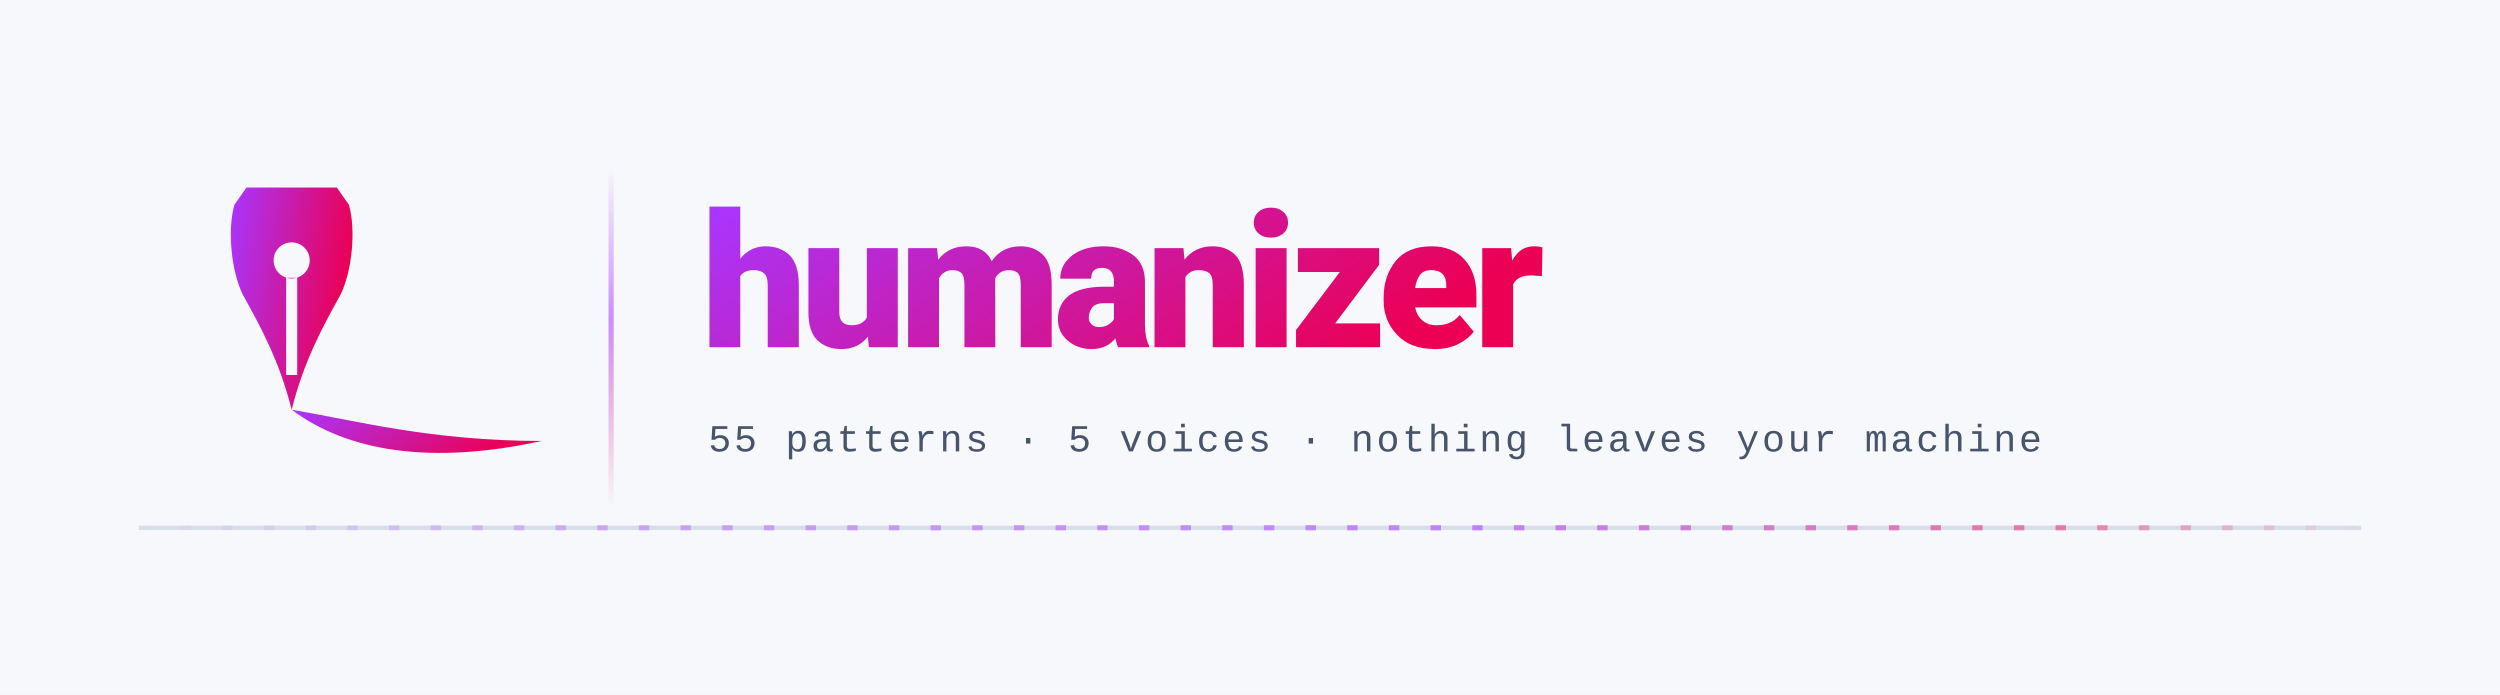
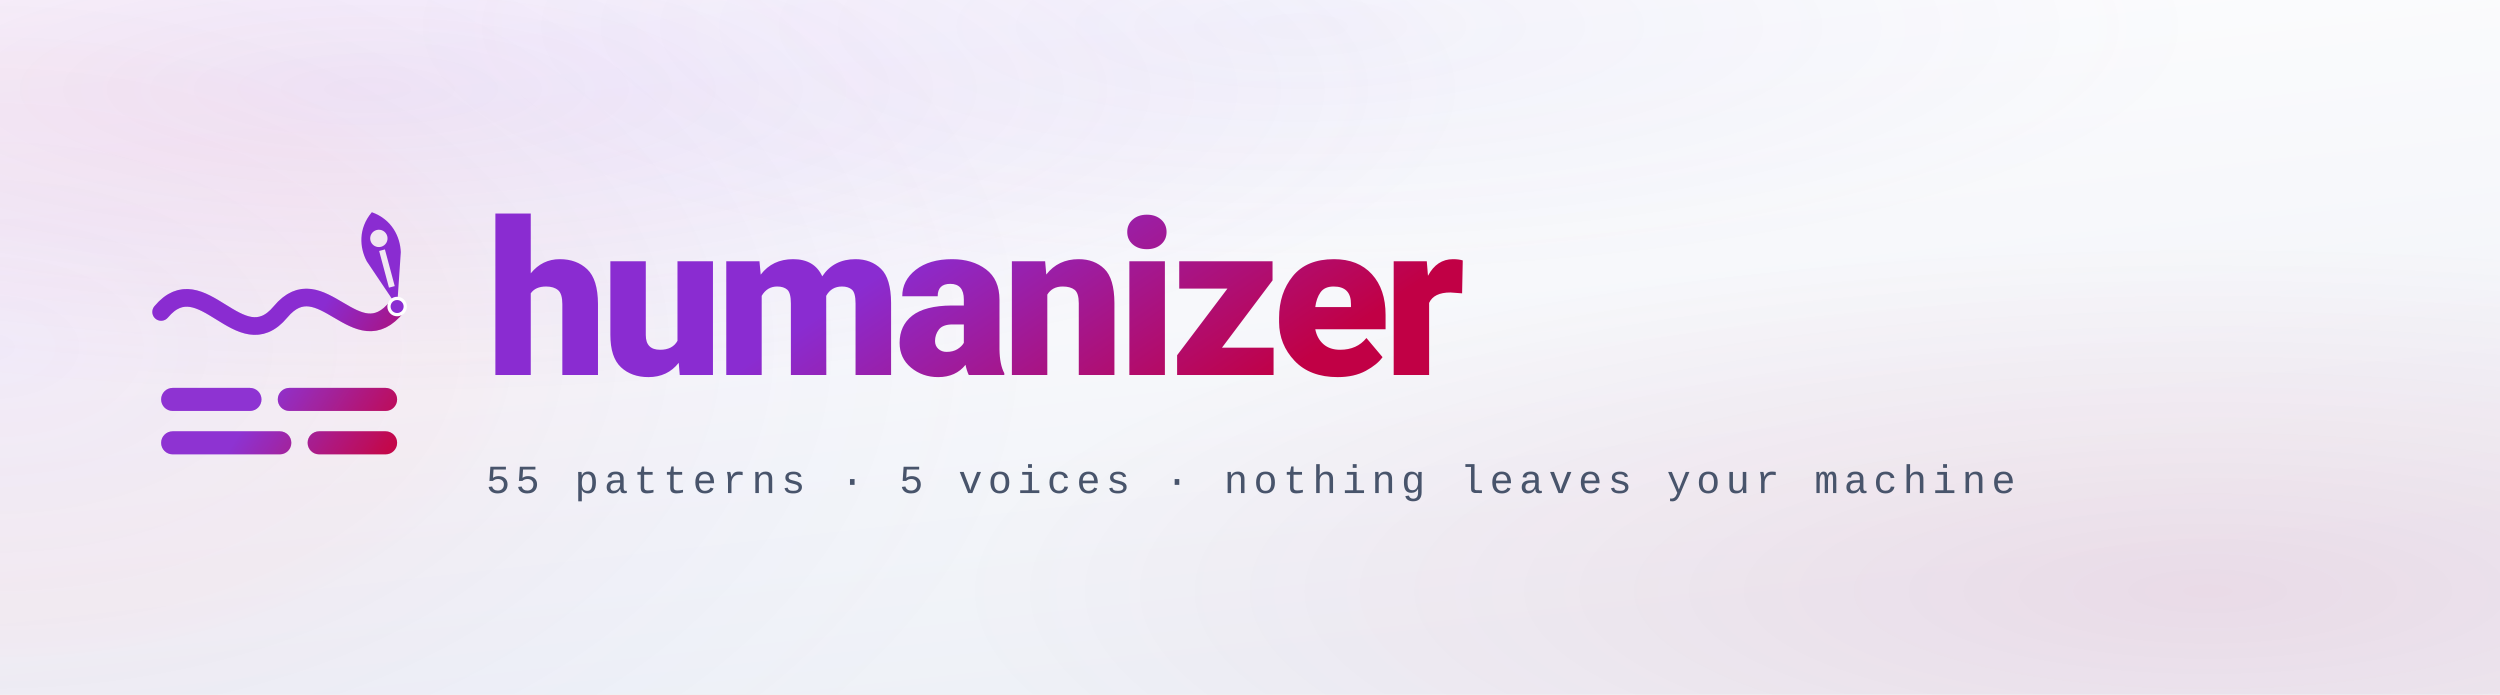
- <svg xmlns="http://www.w3.org/2000/svg" viewBox="0 0 720 200" fill="none" role="img" aria-label="humanizer: an AI writing humanizer and detector. 55 patterns, 5 voices, nothing leaves your machine.">
+ <svg xmlns="http://www.w3.org/2000/svg" viewBox="0 0 720 200" fill="none" role="img" aria-label="humanizer: a nib writes a stroke and the stroke becomes lines of text">
  <defs>
-     <linearGradient id="brand" x1="0" y1="0" x2="1" y2="0.25" gradientUnits="objectBoundingBox">
-       <stop offset="0%" stop-color="#A836FF" />
-       <stop offset="100%" stop-color="#EB0054" />
-       <animateTransform attributeName="gradientTransform" type="translate" values="-0.10 0; 0.10 0; -0.10 0" dur="18s" repeatCount="indefinite" />
+     <linearGradient id="hm-ground" x1="0" y1="0" x2="0.4" y2="1">
+       <stop offset="0%" stop-color="#FFFFFF" />
+       <stop offset="55%" stop-color="#F7F8FB" />
+       <stop offset="100%" stop-color="#EEF1F7" />
    </linearGradient>
-     <linearGradient id="ll-rule" gradientUnits="userSpaceOnUse" x1="176" y1="48" x2="176" y2="146">
-       <stop offset="0%" stop-color="#A836FF" stop-opacity="0" />
-       <stop offset="45%" stop-color="#A836FF" stop-opacity="0.55" />
-       <stop offset="100%" stop-color="#EB0054" stop-opacity="0" />
+     <radialGradient id="hm-bloomA" cx="0.15" cy="0.13" r="0.44">
+       <stop offset="0%" stop-color="#8A2CD1" stop-opacity="0.10" />
+       <stop offset="100%" stop-color="#8A2CD1" stop-opacity="0" />
+     </radialGradient>
+     <radialGradient id="hm-bloomB" cx="0.88" cy="0.85" r="0.50">
+       <stop offset="0%" stop-color="#C10045" stop-opacity="0.09" />
+       <stop offset="100%" stop-color="#C10045" stop-opacity="0" />
+     </radialGradient>
+     <radialGradient id="hm-bloomC" cx="0.52" cy="0.04" r="0.36">
+       <stop offset="0%" stop-color="#5D4BD1" stop-opacity="0.06" />
+       <stop offset="100%" stop-color="#5D4BD1" stop-opacity="0" />
+     </radialGradient>
+     <radialGradient id="hm-wash" cx="0.5" cy="0.5" r="0.5">
+       <stop offset="0%" stop-color="#8A2CD1" stop-opacity="0.07" />
+       <stop offset="42%" stop-color="#C10045" stop-opacity="0.043" />
+       <stop offset="76%" stop-color="#5D4BD1" stop-opacity="0.016" />
+       <stop offset="100%" stop-color="#5D4BD1" stop-opacity="0" />
+     </radialGradient>
+     <clipPath id="hm-frame">
+       <rect width="720" height="200" />
+     </clipPath>
+     <linearGradient id="hm-ink" gradientUnits="userSpaceOnUse" x1="44" y1="84" x2="214" y2="196">
+       <stop class="hmk1" offset="0%" stop-color="#8A2CD1" />
+       <stop class="hmk2" offset="52%" stop-color="#8A2CD1" />
+       <stop class="hmk3" offset="100%" stop-color="#C10045" />
    </linearGradient>
-     <linearGradient id="ll-horizon" gradientUnits="userSpaceOnUse" x1="40" y1="152" x2="680" y2="152">
-       <stop offset="0%" stop-color="#A836FF" stop-opacity="0" />
-       <stop offset="22%" stop-color="#A836FF" stop-opacity="0.35" />
-       <stop offset="60%" stop-color="#A836FF" stop-opacity="0.55" />
-       <stop offset="86%" stop-color="#EB0054" stop-opacity="0.45" />
-       <stop offset="100%" stop-color="#EB0054" stop-opacity="0" />
+     <clipPath id="hm-r1">
+       <rect class="hmw1" x="42" y="158" width="174" height="19" />
+     </clipPath>
+     <clipPath id="hm-r2">
+       <rect class="hmw2" x="42" y="190" width="174" height="19" />
+     </clipPath>
+     <linearGradient id="hm-word" x1="0" y1="0" x2="1" y2="0.25">
+       <stop class="hmk1" offset="0%" stop-color="#8A2CD1" />
+       <stop class="hmk2" offset="46%" stop-color="#8A2CD1" />
+       <stop class="hmk3" offset="100%" stop-color="#C10045" />
    </linearGradient>
-     <linearGradient id="ll-gridfade" gradientUnits="userSpaceOnUse" x1="0" y1="152" x2="0" y2="200">
-       <stop offset="0%" stop-color="#A836FF" stop-opacity="0.35" />
-       <stop offset="100%" stop-color="#EB0054" stop-opacity="0.05" />
-     </linearGradient>
-     <clipPath id="ll-gridclip">
-       <rect x="0" y="152" width="720" height="48" />
-     </clipPath>
  </defs>
  <style>
    .disp { font-family: system-ui, -apple-system, 'Segoe UI', Roboto, 'Helvetica Neue', Arial, sans-serif; }
    .mono { font-family: ui-monospace, SFMono-Regular, 'SF Mono', Menlo, Consolas, 'Liberation Mono', monospace; }
-     .word { font-size: 54px; font-weight: 800; letter-spacing: -2px; }
-     .tag  { font-size: 11px; letter-spacing: 0.8px; fill: #48546B; }
- 
-     @keyframes ll-flow { to { stroke-dashoffset: -240; } }
-     .flowline { animation: ll-flow 14s linear infinite; }
- 
-     @media (prefers-reduced-motion: reduce) {
-       * { animation: none !important; }
-     }
+     .eyebrow { font-size: 13px; font-weight: 600; letter-spacing: 4.5px; fill: #8A2CD1; }
+     .head    { font-size: 22px; font-weight: 700; fill: #1A2233; letter-spacing: -0.5px; }
+     .sub     { font-size: 16.5px; font-weight: 500; fill: #48546B; }
+     .tag     { font-size: 11.5px; letter-spacing: 1.6px; fill: #48546B; }
+     .chip    { font-size: 11.5px; letter-spacing: 1.2px; fill: #48546B; }
+     @keyframes hm-breathe { 0%,100% { opacity:0.72; } 50% { opacity:1; } }
+     .hmbloom { animation: hm-breathe 11s ease-in-out infinite; }
+     @keyframes hm-sweep { 0% { transform: translateX(-360px); } 100% { transform: translateX(1080px); } }
+     .hmwash { animation: hm-sweep 15s cubic-bezier(.5,0,.5,1) infinite; }
+     @keyframes hm-ride{0%{transform:translate(42.0px,102.0px)}2.9%{transform:translate(52.9px,93.2px)}5.7%{transform:translate(66.8px,92.4px)}8.6%{transform:translate(79.7px,98.2px)}11.4%{transform:translate(91.7px,105.5px)}14.3%{transform:translate(104.5px,111.4px)}17.1%{transform:translate(118.2px,111.1px)}20%{transform:translate(129.6px,102.5px)}22.9%{transform:translate(140.0px,93.6px)}25.7%{transform:translate(153.8px,91.9px)}28.6%{transform:translate(166.7px,97.1px)}31.4%{transform:translate(178.9px,104.1px)}34.3%{transform:translate(192.0px,109.3px)}37.1%{transform:translate(205.6px,107.3px)}40%{transform:translate(216.0px,98.0px)}88%{transform:translate(216.0px,98.0px)}100%{transform:translate(42.0px,102.0px)}}
+     @keyframes hm-draw { 0% { stroke-dashoffset: 200; } 40% { stroke-dashoffset: 0; }
+                         88% { stroke-dashoffset: 0; } 100% { stroke-dashoffset: 200; } }
+     @keyframes hm-w1 { 0%,40% { width: 0; } 54%,90% { width: 174px; } 98%,100% { width: 0; } }
+     @keyframes hm-w2 { 0%,48% { width: 0; } 62%,90% { width: 174px; } 98%,100% { width: 0; } }
+     /* V3a: the nib and the ink it lays down must both be linear or the nib lags the stroke */
+     .hmnib { transform: translate(216px, 98px); animation: hm-ride 7s linear infinite; }
+     .hmstroke { stroke-dasharray: 200; animation: hm-draw 7s linear infinite; }
+     .hmw1 { animation: hm-w1 7s cubic-bezier(.3,0,.2,1) infinite; }
+     .hmw2 { animation: hm-w2 7s cubic-bezier(.3,0,.2,1) infinite; }
+     @keyframes hm-k1 { 0%,100% { stop-color:#8A2CD1; } 50% { stop-color:#8A2CD1; } }
+     @keyframes hm-k2 { 0%,100% { stop-color:#8A2CD1; } 50% { stop-color:#C10045; } }
+     @keyframes hm-k3 { 0%,100% { stop-color:#C10045; } 50% { stop-color:#5D4BD1; } }
+     .hmk1 { animation: hm-k1 14s ease-in-out infinite; }
+     .hmk2 { animation: hm-k2 14s ease-in-out infinite; }
+     .hmk3 { animation: hm-k3 14s ease-in-out infinite; }
+     @media (prefers-reduced-motion: reduce) { * { animation: none !important; } }
  </style>
-   <rect width="720" height="200" fill="#F7F8FB" />
-   <g id="grid" clip-path="url(#ll-gridclip)" opacity="0">
-     <g stroke="url(#ll-gridfade)" stroke-width="1" fill="none">
-       <path d="M360 152 L-420 200" />
-       <path d="M360 152 L-60 200" />
-       <path d="M360 152 L110 200" />
-       <path d="M360 152 L230 200" />
-       <path d="M360 152 L310 200" />
-       <path d="M360 152 L360 200" />
-       <path d="M360 152 L412 200" />
-       <path d="M360 152 L494 200" />
-       <path d="M360 152 L616 200" />
-       <path d="M360 152 L790 200" />
-       <path d="M360 152 L1150 200" />
+   <rect width="720" height="200" fill="url(#hm-ground)" />
+   <g class="hmbloom">
+     <rect width="720" height="200" fill="url(#hm-bloomA)" />
+     <rect width="720" height="200" fill="url(#hm-bloomB)" />
+     <rect width="720" height="200" fill="url(#hm-bloomC)" />
+   </g>
+   <g clip-path="url(#hm-frame)">
+     <g transform="translate(0,100)">
+       <ellipse class="hmwash" cx="0" cy="0" rx="300" ry="180" fill="url(#hm-wash)" />
    </g>
-     <g stroke="url(#ll-gridfade)" stroke-width="1" fill="none">
-       <line x1="0" y1="155" x2="720" y2="155" />
-       <line x1="0" y1="160" x2="720" y2="160" />
-       <line x1="0" y1="168" x2="720" y2="168" />
-       <line x1="0" y1="180" x2="720" y2="180" />
-       <line x1="0" y1="196" x2="720" y2="196" />
+   </g>
+   <g transform="translate(30,50) scale(0.3906)">
+     <g opacity="0.26">
+       <path d="M42 102 C72 66, 100 138, 130 102 C160 66, 186 136, 216 98" fill="none" stroke="url(#hm-ink)" stroke-width="13" stroke-linecap="round" />
+       <g fill="url(#hm-ink)">
+         <rect x="42" y="158" width="74" height="17" rx="8.5" />
+         <rect x="128" y="158" width="88" height="17" rx="8.5" />
+         <rect x="42" y="190" width="96" height="17" rx="8.5" />
+         <rect x="150" y="190" width="66" height="17" rx="8.5" />
+       </g>
+     </g>
+     <g>
+       <path class="hmstroke" d="M42 102 C72 66, 100 138, 130 102 C160 66, 186 136, 216 98" pathLength="200" fill="none" stroke="url(#hm-ink)" stroke-width="13" stroke-linecap="round" />
+     </g>
+     <g fill="url(#hm-ink)" opacity="0.95">
+       <g clip-path="url(#hm-r1)">
+         <rect x="42" y="158" width="74" height="17" rx="8.5" />
+         <rect x="128" y="158" width="88" height="17" rx="8.5" />
+       </g>
+       <g clip-path="url(#hm-r2)">
+         <rect x="42" y="190" width="96" height="17" rx="8.5" />
+         <rect x="150" y="190" width="66" height="17" rx="8.5" />
+       </g>
+     </g>
+     <g class="hmnib">
+       <g transform="rotate(-15)">
+         <path fill="url(#hm-ink)" fill-rule="evenodd" d="M0 0 L-13 -38 C-15.5 -49 -13 -63 0 -72 C13 -63 15.5 -49 13 -38 Z                M-2.2 -15 L-2.2 -43 L2.2 -43 L2.2 -15 Z                M-6.4 -52 A6.4 6.4 0 1 0 6.4 -52 A6.4 6.4 0 1 0 -6.4 -52 Z" />
+       </g>
+       <g>
+         <circle r="6" fill="#8A2CD1" />
+         <circle r="6" fill="none" stroke="#FFFFFF" stroke-width="2.4" />
+       </g>
    </g>
  </g>
  <g>
-     <line x1="40" y1="152" x2="680" y2="152" stroke="#D8DEE9" stroke-width="1.25" />
-     <line class="flowline" x1="40" y1="152" x2="680" y2="152" stroke="url(#ll-horizon)" stroke-width="1.5" stroke-dasharray="3 9" />
+     <text class="disp" x="140" y="108" font-size="62" font-weight="800" letter-spacing="-1.9" fill="url(#hm-word)">humanizer</text>
  </g>
-   <g>
-     <g transform="translate(84,118)">
-       <path fill="url(#brand)" fill-rule="evenodd" d="M0 0 C-3.5 -14 -9 -24 -14 -33 C-17.5 -40 -18.5 -52 -16.5 -59 L-13 -64 L13 -64 L16.5 -59 C18.5 -52 17.5 -40 14 -33 C9 -24 3.5 -14 0 0 Z M-1.6 -10 L-1.6 -38 L1.6 -38 L1.6 -10 Z M-5.2 -43 A5.2 5.2 0 1 0 5.2 -43 A5.2 5.2 0 1 0 -5.2 -43 Z" />
-       <path fill="url(#brand)" d="M0 0 C18 3 40 9 72 9 C40 16 16 12 0 0 Z" />
-     </g>
-     <text class="disp word" x="202" y="100" fill="url(#brand)">humanizer</text>
-   </g>
-   <line x1="176" y1="48" x2="176" y2="146" stroke="url(#ll-rule)" stroke-width="1.5" />
-   <text class="mono tag" x="204" y="130">55 patterns  ·  5 voices  ·  nothing leaves your machine</text>
+   <text class="mono tag" x="140" y="142">55 patterns  ·  5 voices  ·  nothing leaves your machine</text>
</svg>
